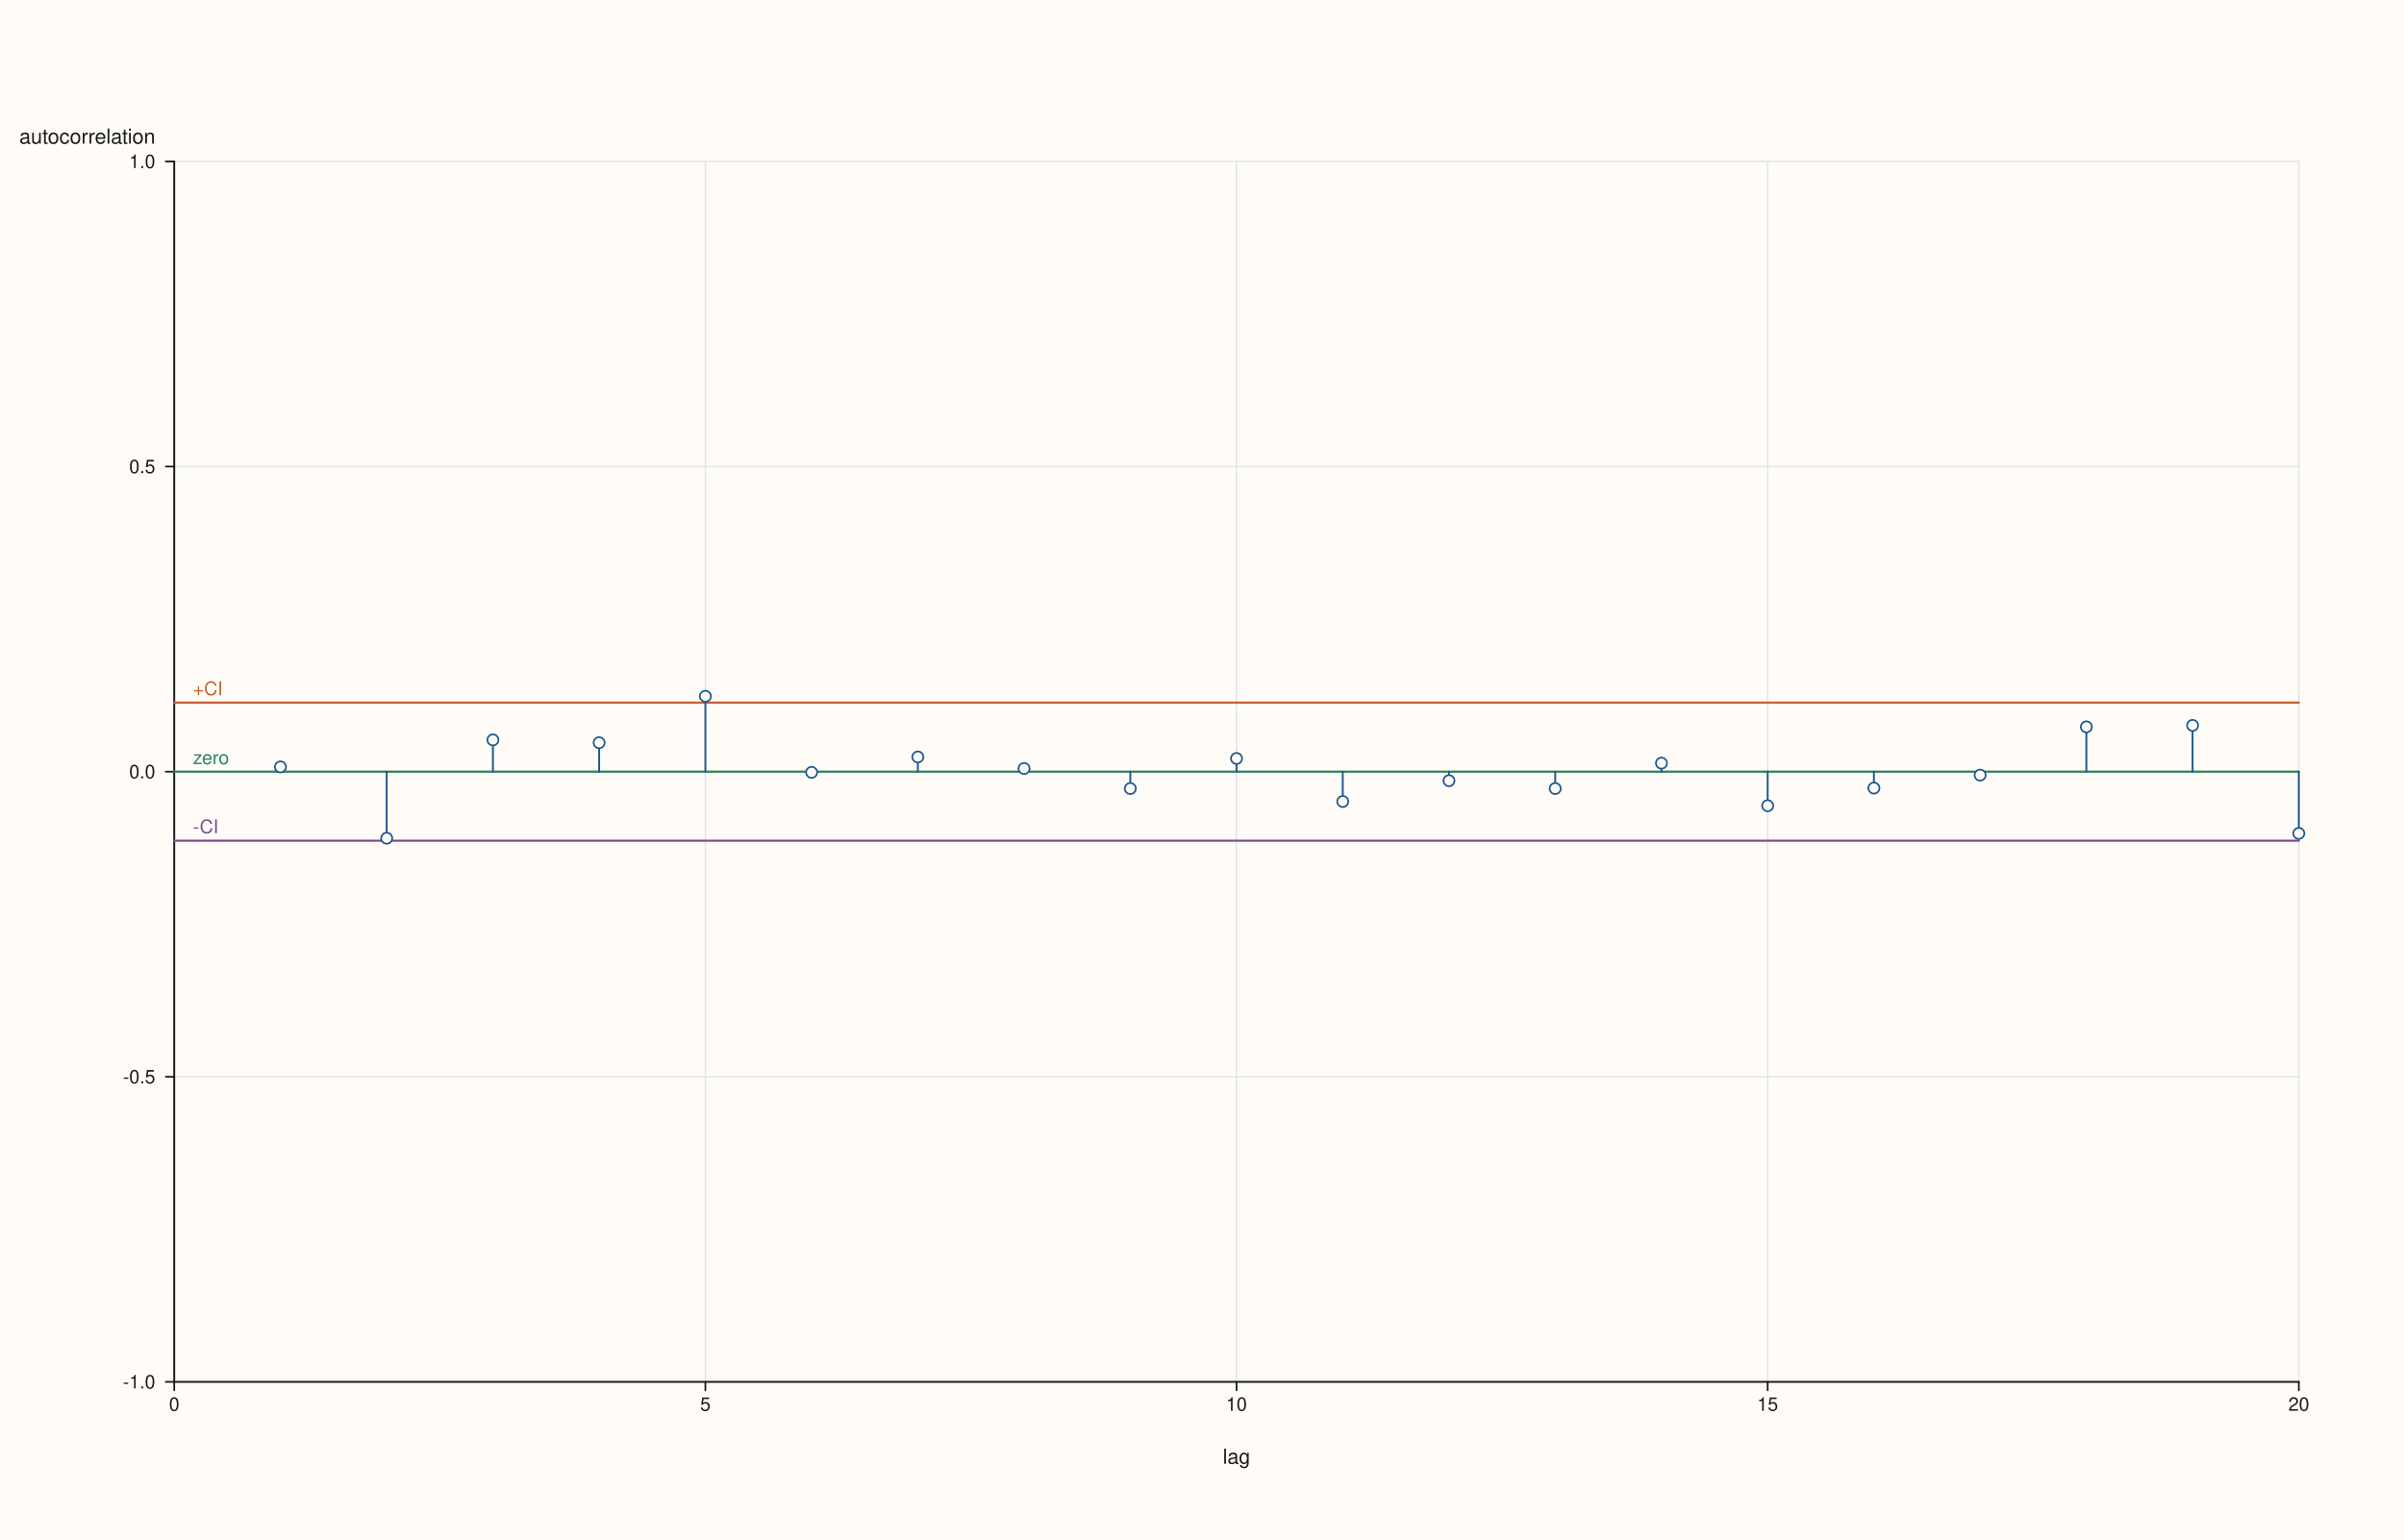
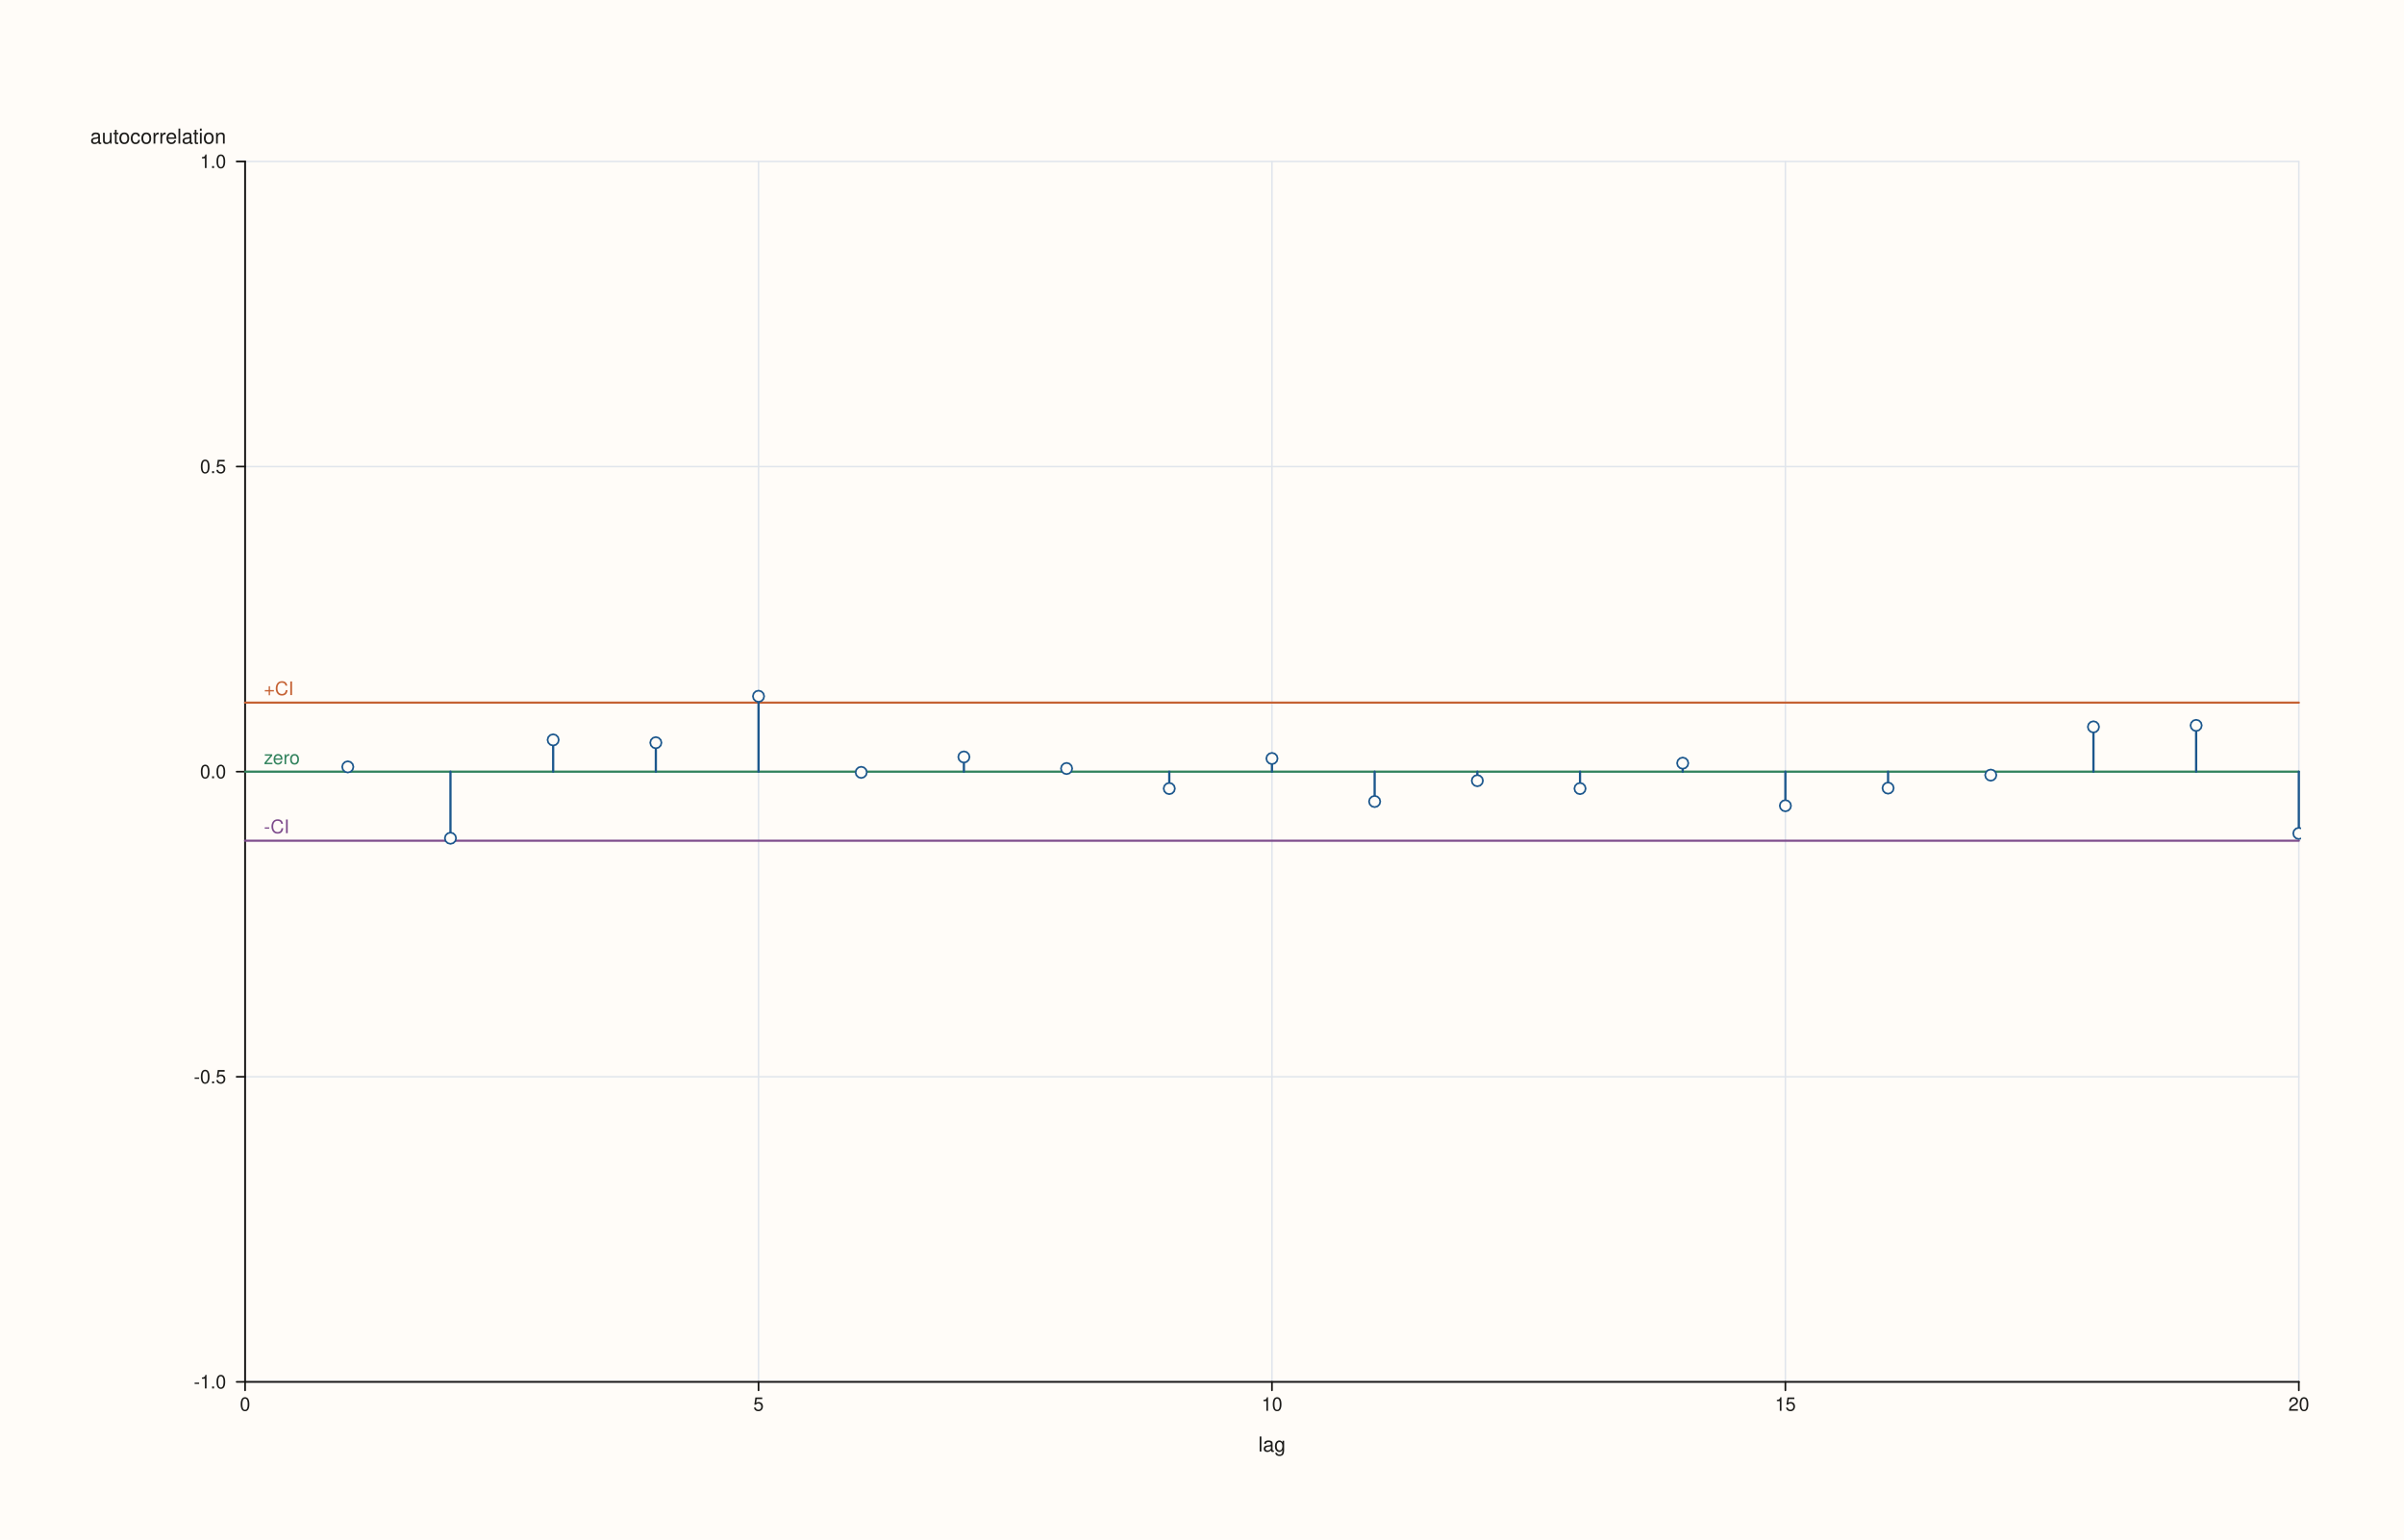
<svg xmlns="http://www.w3.org/2000/svg" width="1280" height="820" viewBox="0 0 1280 820">
  <rect x="0" y="0" width="1280" height="820" fill="rgb(255,252,248)" fill-opacity="1" />
  <path d="M 0 0 L 1280 0 L 1280 820 L 0 820 Z" stroke="none" fill="rgb(255,252,248)" fill-opacity="1" stroke-linejoin="round" stroke-linecap="round" />
  <path d="M 28 28 L 1252 28 L 1252 792 L 28 792 Z" stroke="none" fill="rgb(255,252,248)" fill-opacity="1" stroke-linejoin="round" stroke-linecap="round" />
-   <path d="M 92.77 86 L 92.77 736 " stroke="rgb(224,229,236)" stroke-opacity="1" stroke-width="0.8" fill="none" stroke-linejoin="round" stroke-linecap="round" />
-   <path d="M 375.577 86 L 375.577 736 " stroke="rgb(224,229,236)" stroke-opacity="1" stroke-width="0.8" fill="none" stroke-linejoin="round" stroke-linecap="round" />
-   <path d="M 658.385 86 L 658.385 736 " stroke="rgb(224,229,236)" stroke-opacity="1" stroke-width="0.8" fill="none" stroke-linejoin="round" stroke-linecap="round" />
-   <path d="M 941.192 86 L 941.192 736 " stroke="rgb(224,229,236)" stroke-opacity="1" stroke-width="0.8" fill="none" stroke-linejoin="round" stroke-linecap="round" />
+   <path d="M 130.5 86 L 130.5 736 " stroke="rgb(224,229,236)" stroke-opacity="1" stroke-width="0.8" fill="none" stroke-linejoin="round" stroke-linecap="round" />
+   <path d="M 403.875 86 L 403.875 736 " stroke="rgb(224,229,236)" stroke-opacity="1" stroke-width="0.8" fill="none" stroke-linejoin="round" stroke-linecap="round" />
+   <path d="M 677.25 86 L 677.25 736 " stroke="rgb(224,229,236)" stroke-opacity="1" stroke-width="0.8" fill="none" stroke-linejoin="round" stroke-linecap="round" />
+   <path d="M 950.625 86 L 950.625 736 " stroke="rgb(224,229,236)" stroke-opacity="1" stroke-width="0.8" fill="none" stroke-linejoin="round" stroke-linecap="round" />
  <path d="M 1224 86 L 1224 736 " stroke="rgb(224,229,236)" stroke-opacity="1" stroke-width="0.8" fill="none" stroke-linejoin="round" stroke-linecap="round" />
-   <path d="M 92.77 736 L 1224 736 " stroke="rgb(224,229,236)" stroke-opacity="1" stroke-width="0.8" fill="none" stroke-linejoin="round" stroke-linecap="round" />
-   <path d="M 92.77 573.5 L 1224 573.5 " stroke="rgb(224,229,236)" stroke-opacity="1" stroke-width="0.8" fill="none" stroke-linejoin="round" stroke-linecap="round" />
-   <path d="M 92.77 411 L 1224 411 " stroke="rgb(224,229,236)" stroke-opacity="1" stroke-width="0.8" fill="none" stroke-linejoin="round" stroke-linecap="round" />
-   <path d="M 92.77 248.5 L 1224 248.5 " stroke="rgb(224,229,236)" stroke-opacity="1" stroke-width="0.8" fill="none" stroke-linejoin="round" stroke-linecap="round" />
-   <path d="M 92.77 86 L 1224 86 " stroke="rgb(224,229,236)" stroke-opacity="1" stroke-width="0.8" fill="none" stroke-linejoin="round" stroke-linecap="round" />
-   <path d="M 92.77 736 L 1224 736 " stroke="rgb(25,24,23)" stroke-opacity="1" stroke-width="1" fill="none" stroke-linejoin="round" stroke-linecap="round" />
-   <path d="M 92.77 86 L 92.77 736 " stroke="rgb(25,24,23)" stroke-opacity="1" stroke-width="1" fill="none" stroke-linejoin="round" stroke-linecap="round" />
-   <path d="M 92.77 736 L 92.77 740.5 " stroke="rgb(20,19,17)" stroke-opacity="1" stroke-width="0.9" fill="none" stroke-linejoin="round" stroke-linecap="round" />
-   <text x="92.77" y="751.4" font-family="Helvetica, Arial, sans-serif" font-size="10" fill="rgb(28,27,25)" fill-opacity="1" text-anchor="middle">0</text>
-   <path d="M 375.577 736 L 375.577 740.5 " stroke="rgb(20,19,17)" stroke-opacity="1" stroke-width="0.9" fill="none" stroke-linejoin="round" stroke-linecap="round" />
-   <text x="375.577" y="751.4" font-family="Helvetica, Arial, sans-serif" font-size="10" fill="rgb(28,27,25)" fill-opacity="1" text-anchor="middle">5</text>
-   <path d="M 658.385 736 L 658.385 740.5 " stroke="rgb(20,19,17)" stroke-opacity="1" stroke-width="0.9" fill="none" stroke-linejoin="round" stroke-linecap="round" />
-   <text x="658.385" y="751.4" font-family="Helvetica, Arial, sans-serif" font-size="10" fill="rgb(28,27,25)" fill-opacity="1" text-anchor="middle">10</text>
-   <path d="M 941.192 736 L 941.192 740.5 " stroke="rgb(20,19,17)" stroke-opacity="1" stroke-width="0.9" fill="none" stroke-linejoin="round" stroke-linecap="round" />
-   <text x="941.192" y="751.4" font-family="Helvetica, Arial, sans-serif" font-size="10" fill="rgb(28,27,25)" fill-opacity="1" text-anchor="middle">15</text>
+   <path d="M 130.5 736 L 1224 736 " stroke="rgb(224,229,236)" stroke-opacity="1" stroke-width="0.8" fill="none" stroke-linejoin="round" stroke-linecap="round" />
+   <path d="M 130.5 573.5 L 1224 573.5 " stroke="rgb(224,229,236)" stroke-opacity="1" stroke-width="0.8" fill="none" stroke-linejoin="round" stroke-linecap="round" />
+   <path d="M 130.5 411 L 1224 411 " stroke="rgb(224,229,236)" stroke-opacity="1" stroke-width="0.8" fill="none" stroke-linejoin="round" stroke-linecap="round" />
+   <path d="M 130.5 248.5 L 1224 248.5 " stroke="rgb(224,229,236)" stroke-opacity="1" stroke-width="0.8" fill="none" stroke-linejoin="round" stroke-linecap="round" />
+   <path d="M 130.5 86 L 1224 86 " stroke="rgb(224,229,236)" stroke-opacity="1" stroke-width="0.8" fill="none" stroke-linejoin="round" stroke-linecap="round" />
+   <path d="M 130.5 736 L 1224 736 " stroke="rgb(25,24,23)" stroke-opacity="1" stroke-width="1" fill="none" stroke-linejoin="round" stroke-linecap="round" />
+   <path d="M 130.5 86 L 130.5 736 " stroke="rgb(25,24,23)" stroke-opacity="1" stroke-width="1" fill="none" stroke-linejoin="round" stroke-linecap="round" />
+   <path d="M 130.5 736 L 130.5 740.5 " stroke="rgb(20,19,17)" stroke-opacity="1" stroke-width="0.9" fill="none" stroke-linejoin="round" stroke-linecap="round" />
+   <text x="130.5" y="751.4" font-family="Helvetica, Arial, sans-serif" font-size="10" fill="rgb(28,27,25)" fill-opacity="1" text-anchor="middle">0</text>
+   <path d="M 403.875 736 L 403.875 740.5 " stroke="rgb(20,19,17)" stroke-opacity="1" stroke-width="0.9" fill="none" stroke-linejoin="round" stroke-linecap="round" />
+   <text x="403.875" y="751.4" font-family="Helvetica, Arial, sans-serif" font-size="10" fill="rgb(28,27,25)" fill-opacity="1" text-anchor="middle">5</text>
+   <path d="M 677.25 736 L 677.25 740.5 " stroke="rgb(20,19,17)" stroke-opacity="1" stroke-width="0.9" fill="none" stroke-linejoin="round" stroke-linecap="round" />
+   <text x="677.25" y="751.4" font-family="Helvetica, Arial, sans-serif" font-size="10" fill="rgb(28,27,25)" fill-opacity="1" text-anchor="middle">10</text>
+   <path d="M 950.625 736 L 950.625 740.5 " stroke="rgb(20,19,17)" stroke-opacity="1" stroke-width="0.9" fill="none" stroke-linejoin="round" stroke-linecap="round" />
+   <text x="950.625" y="751.4" font-family="Helvetica, Arial, sans-serif" font-size="10" fill="rgb(28,27,25)" fill-opacity="1" text-anchor="middle">15</text>
  <path d="M 1224 736 L 1224 740.5 " stroke="rgb(20,19,17)" stroke-opacity="1" stroke-width="0.9" fill="none" stroke-linejoin="round" stroke-linecap="round" />
  <text x="1224" y="751.4" font-family="Helvetica, Arial, sans-serif" font-size="10" fill="rgb(28,27,25)" fill-opacity="1" text-anchor="middle">20</text>
-   <path d="M 88.27 736 L 92.77 736 " stroke="rgb(20,19,17)" stroke-opacity="1" stroke-width="0.9" fill="none" stroke-linejoin="round" stroke-linecap="round" />
-   <text x="82.67" y="739.5" font-family="Helvetica, Arial, sans-serif" font-size="10" fill="rgb(28,27,25)" fill-opacity="1" text-anchor="end">-1.0</text>
-   <path d="M 88.27 573.5 L 92.77 573.5 " stroke="rgb(20,19,17)" stroke-opacity="1" stroke-width="0.9" fill="none" stroke-linejoin="round" stroke-linecap="round" />
-   <text x="82.67" y="577" font-family="Helvetica, Arial, sans-serif" font-size="10" fill="rgb(28,27,25)" fill-opacity="1" text-anchor="end">-0.5</text>
-   <path d="M 88.27 411 L 92.77 411 " stroke="rgb(20,19,17)" stroke-opacity="1" stroke-width="0.9" fill="none" stroke-linejoin="round" stroke-linecap="round" />
-   <text x="82.67" y="414.5" font-family="Helvetica, Arial, sans-serif" font-size="10" fill="rgb(28,27,25)" fill-opacity="1" text-anchor="end">0.0</text>
-   <path d="M 88.27 248.5 L 92.77 248.5 " stroke="rgb(20,19,17)" stroke-opacity="1" stroke-width="0.9" fill="none" stroke-linejoin="round" stroke-linecap="round" />
-   <text x="82.67" y="252" font-family="Helvetica, Arial, sans-serif" font-size="10" fill="rgb(28,27,25)" fill-opacity="1" text-anchor="end">0.5</text>
-   <path d="M 88.27 86 L 92.77 86 " stroke="rgb(20,19,17)" stroke-opacity="1" stroke-width="0.9" fill="none" stroke-linejoin="round" stroke-linecap="round" />
-   <text x="82.67" y="89.5" font-family="Helvetica, Arial, sans-serif" font-size="10" fill="rgb(28,27,25)" fill-opacity="1" text-anchor="end">1.0</text>
-   <text x="658.385" y="779.6" font-family="Helvetica, Arial, sans-serif" font-size="11" fill="rgb(28,27,25)" fill-opacity="1" text-anchor="middle">lag</text>
-   <text x="82.67" y="76.5" font-family="Helvetica, Arial, sans-serif" font-size="11" fill="rgb(28,27,25)" fill-opacity="1" text-anchor="end">autocorrelation</text>
-   <path d="M 92.77 411 L 1224 411 " stroke="rgb(49,130,92)" stroke-opacity="1" stroke-width="1.15" fill="none" stroke-linejoin="round" stroke-linecap="round" />
-   <text x="102.77" y="407" font-family="Helvetica, Arial, sans-serif" font-size="10" fill="rgb(49,130,92)" fill-opacity="1" text-anchor="start">zero</text>
-   <path d="M 92.77 374.224 L 1224 374.224 " stroke="rgb(197,97,51)" stroke-opacity="1" stroke-width="1.15" fill="none" stroke-linejoin="round" stroke-linecap="round" />
-   <text x="102.77" y="370.224" font-family="Helvetica, Arial, sans-serif" font-size="10" fill="rgb(197,97,51)" fill-opacity="1" text-anchor="start">+CI</text>
-   <path d="M 92.77 447.776 L 1224 447.776 " stroke="rgb(125,75,140)" stroke-opacity="1" stroke-width="1.15" fill="none" stroke-linejoin="round" stroke-linecap="round" />
-   <text x="102.77" y="443.776" font-family="Helvetica, Arial, sans-serif" font-size="10" fill="rgb(125,75,140)" fill-opacity="1" text-anchor="start">-CI</text>
-   <path d="M 149.332 411 L 149.332 408.448 " stroke="rgb(28,87,141)" stroke-opacity="1" stroke-width="1" fill="none" stroke-linejoin="round" stroke-linecap="round" />
-   <path d="M 152.332 408.448 L 151.93 409.948 L 150.832 411.046 L 149.332 411.448 L 147.832 411.046 L 146.733 409.948 L 146.332 408.448 L 146.733 406.948 L 147.832 405.85 L 149.332 405.448 L 150.832 405.85 L 151.93 406.948 Z" stroke="rgb(28,87,141)" stroke-opacity="1" stroke-width="0.9" fill="rgb(255,252,248)" fill-opacity="1" stroke-linejoin="round" stroke-linecap="round" />
-   <path d="M 205.893 411 L 205.893 446.446 " stroke="rgb(28,87,141)" stroke-opacity="1" stroke-width="1" fill="none" stroke-linejoin="round" stroke-linecap="round" />
-   <path d="M 208.893 446.446 L 208.491 447.946 L 207.393 449.045 L 205.893 449.446 L 204.393 449.045 L 203.295 447.946 L 202.893 446.446 L 203.295 444.946 L 204.393 443.848 L 205.893 443.446 L 207.393 443.848 L 208.491 444.946 Z" stroke="rgb(28,87,141)" stroke-opacity="1" stroke-width="0.9" fill="rgb(255,252,248)" fill-opacity="1" stroke-linejoin="round" stroke-linecap="round" />
-   <path d="M 262.454 411 L 262.454 394.073 " stroke="rgb(28,87,141)" stroke-opacity="1" stroke-width="1" fill="none" stroke-linejoin="round" stroke-linecap="round" />
-   <path d="M 265.454 394.073 L 265.053 395.573 L 263.954 396.671 L 262.454 397.073 L 260.954 396.671 L 259.856 395.573 L 259.454 394.073 L 259.856 392.573 L 260.954 391.475 L 262.454 391.073 L 263.954 391.475 L 265.053 392.573 Z" stroke="rgb(28,87,141)" stroke-opacity="1" stroke-width="0.9" fill="rgb(255,252,248)" fill-opacity="1" stroke-linejoin="round" stroke-linecap="round" />
-   <path d="M 319.016 411 L 319.016 395.569 " stroke="rgb(28,87,141)" stroke-opacity="1" stroke-width="1" fill="none" stroke-linejoin="round" stroke-linecap="round" />
-   <path d="M 322.016 395.569 L 321.614 397.069 L 320.516 398.167 L 319.016 398.569 L 317.516 398.167 L 316.418 397.069 L 316.016 395.569 L 316.418 394.069 L 317.516 392.971 L 319.016 392.569 L 320.516 392.971 L 321.614 394.069 Z" stroke="rgb(28,87,141)" stroke-opacity="1" stroke-width="0.9" fill="rgb(255,252,248)" fill-opacity="1" stroke-linejoin="round" stroke-linecap="round" />
-   <path d="M 375.577 411 L 375.577 370.833 " stroke="rgb(28,87,141)" stroke-opacity="1" stroke-width="1" fill="none" stroke-linejoin="round" stroke-linecap="round" />
-   <path d="M 378.577 370.833 L 378.176 372.333 L 377.077 373.431 L 375.577 373.833 L 374.077 373.431 L 372.979 372.333 L 372.577 370.833 L 372.979 369.333 L 374.077 368.235 L 375.577 367.833 L 377.077 368.235 L 378.176 369.333 Z" stroke="rgb(28,87,141)" stroke-opacity="1" stroke-width="0.9" fill="rgb(255,252,248)" fill-opacity="1" stroke-linejoin="round" stroke-linecap="round" />
-   <path d="M 432.139 411 L 432.139 411.372 " stroke="rgb(28,87,141)" stroke-opacity="1" stroke-width="1" fill="none" stroke-linejoin="round" stroke-linecap="round" />
-   <path d="M 435.139 411.372 L 434.737 412.872 L 433.639 413.97 L 432.139 414.372 L 430.639 413.97 L 429.541 412.872 L 429.139 411.372 L 429.541 409.872 L 430.639 408.774 L 432.139 408.372 L 433.639 408.774 L 434.737 409.872 Z" stroke="rgb(28,87,141)" stroke-opacity="1" stroke-width="0.9" fill="rgb(255,252,248)" fill-opacity="1" stroke-linejoin="round" stroke-linecap="round" />
-   <path d="M 488.7 411 L 488.7 403.172 " stroke="rgb(28,87,141)" stroke-opacity="1" stroke-width="1" fill="none" stroke-linejoin="round" stroke-linecap="round" />
-   <path d="M 491.7 403.172 L 491.299 404.672 L 490.2 405.77 L 488.7 406.172 L 487.2 405.77 L 486.102 404.672 L 485.7 403.172 L 486.102 401.672 L 487.2 400.574 L 488.7 400.172 L 490.2 400.574 L 491.299 401.672 Z" stroke="rgb(28,87,141)" stroke-opacity="1" stroke-width="0.9" fill="rgb(255,252,248)" fill-opacity="1" stroke-linejoin="round" stroke-linecap="round" />
-   <path d="M 545.262 411 L 545.262 409.32 " stroke="rgb(28,87,141)" stroke-opacity="1" stroke-width="1" fill="none" stroke-linejoin="round" stroke-linecap="round" />
-   <path d="M 548.262 409.32 L 547.86 410.82 L 546.762 411.918 L 545.262 412.32 L 543.762 411.918 L 542.664 410.82 L 542.262 409.32 L 542.664 407.82 L 543.762 406.722 L 545.262 406.32 L 546.762 406.722 L 547.86 407.82 Z" stroke="rgb(28,87,141)" stroke-opacity="1" stroke-width="0.9" fill="rgb(255,252,248)" fill-opacity="1" stroke-linejoin="round" stroke-linecap="round" />
-   <path d="M 601.823 411 L 601.823 419.982 " stroke="rgb(28,87,141)" stroke-opacity="1" stroke-width="1" fill="none" stroke-linejoin="round" stroke-linecap="round" />
-   <path d="M 604.823 419.982 L 604.422 421.482 L 603.323 422.58 L 601.823 422.982 L 600.323 422.58 L 599.225 421.482 L 598.823 419.982 L 599.225 418.482 L 600.323 417.384 L 601.823 416.982 L 603.323 417.384 L 604.422 418.482 Z" stroke="rgb(28,87,141)" stroke-opacity="1" stroke-width="0.9" fill="rgb(255,252,248)" fill-opacity="1" stroke-linejoin="round" stroke-linecap="round" />
-   <path d="M 658.385 411 L 658.385 403.982 " stroke="rgb(28,87,141)" stroke-opacity="1" stroke-width="1" fill="none" stroke-linejoin="round" stroke-linecap="round" />
-   <path d="M 661.385 403.982 L 660.983 405.482 L 659.885 406.58 L 658.385 406.982 L 656.885 406.58 L 655.787 405.482 L 655.385 403.982 L 655.787 402.482 L 656.885 401.384 L 658.385 400.982 L 659.885 401.384 L 660.983 402.482 Z" stroke="rgb(28,87,141)" stroke-opacity="1" stroke-width="0.9" fill="rgb(255,252,248)" fill-opacity="1" stroke-linejoin="round" stroke-linecap="round" />
-   <path d="M 714.947 411 L 714.947 426.894 " stroke="rgb(28,87,141)" stroke-opacity="1" stroke-width="1" fill="none" stroke-linejoin="round" stroke-linecap="round" />
-   <path d="M 717.947 426.894 L 717.545 428.394 L 716.447 429.492 L 714.947 429.894 L 713.447 429.492 L 712.348 428.394 L 711.947 426.894 L 712.348 425.394 L 713.447 424.295 L 714.947 423.894 L 716.447 424.295 L 717.545 425.394 Z" stroke="rgb(28,87,141)" stroke-opacity="1" stroke-width="0.9" fill="rgb(255,252,248)" fill-opacity="1" stroke-linejoin="round" stroke-linecap="round" />
-   <path d="M 771.508 411 L 771.508 415.805 " stroke="rgb(28,87,141)" stroke-opacity="1" stroke-width="1" fill="none" stroke-linejoin="round" stroke-linecap="round" />
-   <path d="M 774.508 415.805 L 774.106 417.305 L 773.008 418.404 L 771.508 418.805 L 770.008 418.404 L 768.91 417.305 L 768.508 415.805 L 768.91 414.305 L 770.008 413.207 L 771.508 412.805 L 773.008 413.207 L 774.106 414.305 Z" stroke="rgb(28,87,141)" stroke-opacity="1" stroke-width="0.9" fill="rgb(255,252,248)" fill-opacity="1" stroke-linejoin="round" stroke-linecap="round" />
-   <path d="M 828.069 411 L 828.069 419.995 " stroke="rgb(28,87,141)" stroke-opacity="1" stroke-width="1" fill="none" stroke-linejoin="round" stroke-linecap="round" />
-   <path d="M 831.069 419.995 L 830.668 421.495 L 829.569 422.594 L 828.069 422.995 L 826.569 422.594 L 825.471 421.495 L 825.069 419.995 L 825.471 418.495 L 826.569 417.397 L 828.069 416.995 L 829.569 417.397 L 830.668 418.495 Z" stroke="rgb(28,87,141)" stroke-opacity="1" stroke-width="0.9" fill="rgb(255,252,248)" fill-opacity="1" stroke-linejoin="round" stroke-linecap="round" />
-   <path d="M 884.631 411 L 884.631 406.461 " stroke="rgb(28,87,141)" stroke-opacity="1" stroke-width="1" fill="none" stroke-linejoin="round" stroke-linecap="round" />
-   <path d="M 887.631 406.461 L 887.229 407.961 L 886.131 409.059 L 884.631 409.461 L 883.131 409.059 L 882.033 407.961 L 881.631 406.461 L 882.033 404.961 L 883.131 403.863 L 884.631 403.461 L 886.131 403.863 L 887.229 404.961 Z" stroke="rgb(28,87,141)" stroke-opacity="1" stroke-width="0.9" fill="rgb(255,252,248)" fill-opacity="1" stroke-linejoin="round" stroke-linecap="round" />
-   <path d="M 941.192 411 L 941.192 429.143 " stroke="rgb(28,87,141)" stroke-opacity="1" stroke-width="1" fill="none" stroke-linejoin="round" stroke-linecap="round" />
-   <path d="M 944.192 429.143 L 943.791 430.643 L 942.692 431.741 L 941.192 432.143 L 939.692 431.741 L 938.594 430.643 L 938.192 429.143 L 938.594 427.643 L 939.692 426.545 L 941.192 426.143 L 942.692 426.545 L 943.791 427.643 Z" stroke="rgb(28,87,141)" stroke-opacity="1" stroke-width="0.9" fill="rgb(255,252,248)" fill-opacity="1" stroke-linejoin="round" stroke-linecap="round" />
-   <path d="M 997.754 411 L 997.754 419.744 " stroke="rgb(28,87,141)" stroke-opacity="1" stroke-width="1" fill="none" stroke-linejoin="round" stroke-linecap="round" />
-   <path d="M 1000.754 419.744 L 1000.352 421.244 L 999.254 422.342 L 997.754 422.744 L 996.254 422.342 L 995.156 421.244 L 994.754 419.744 L 995.156 418.244 L 996.254 417.146 L 997.754 416.744 L 999.254 417.146 L 1000.352 418.244 Z" stroke="rgb(28,87,141)" stroke-opacity="1" stroke-width="0.9" fill="rgb(255,252,248)" fill-opacity="1" stroke-linejoin="round" stroke-linecap="round" />
-   <path d="M 1054.315 411 L 1054.315 412.844 " stroke="rgb(28,87,141)" stroke-opacity="1" stroke-width="1" fill="none" stroke-linejoin="round" stroke-linecap="round" />
-   <path d="M 1057.315 412.844 L 1056.914 414.344 L 1055.815 415.442 L 1054.315 415.844 L 1052.815 415.442 L 1051.717 414.344 L 1051.315 412.844 L 1051.717 411.344 L 1052.815 410.245 L 1054.315 409.844 L 1055.815 410.245 L 1056.914 411.344 Z" stroke="rgb(28,87,141)" stroke-opacity="1" stroke-width="0.9" fill="rgb(255,252,248)" fill-opacity="1" stroke-linejoin="round" stroke-linecap="round" />
-   <path d="M 1110.877 411 L 1110.877 387.141 " stroke="rgb(28,87,141)" stroke-opacity="1" stroke-width="1" fill="none" stroke-linejoin="round" stroke-linecap="round" />
-   <path d="M 1113.877 387.141 L 1113.475 388.641 L 1112.377 389.739 L 1110.877 390.141 L 1109.377 389.739 L 1108.279 388.641 L 1107.877 387.141 L 1108.279 385.641 L 1109.377 384.543 L 1110.877 384.141 L 1112.377 384.543 L 1113.475 385.641 Z" stroke="rgb(28,87,141)" stroke-opacity="1" stroke-width="0.9" fill="rgb(255,252,248)" fill-opacity="1" stroke-linejoin="round" stroke-linecap="round" />
-   <path d="M 1167.438 411 L 1167.438 386.361 " stroke="rgb(28,87,141)" stroke-opacity="1" stroke-width="1" fill="none" stroke-linejoin="round" stroke-linecap="round" />
-   <path d="M 1170.438 386.361 L 1170.037 387.861 L 1168.938 388.959 L 1167.438 389.361 L 1165.938 388.959 L 1164.84 387.861 L 1164.438 386.361 L 1164.84 384.861 L 1165.938 383.763 L 1167.438 383.361 L 1168.938 383.763 L 1170.037 384.861 Z" stroke="rgb(28,87,141)" stroke-opacity="1" stroke-width="0.9" fill="rgb(255,252,248)" fill-opacity="1" stroke-linejoin="round" stroke-linecap="round" />
-   <path d="M 1224 411 L 1224 443.885 " stroke="rgb(28,87,141)" stroke-opacity="1" stroke-width="1" fill="none" stroke-linejoin="round" stroke-linecap="round" />
-   <path d="M 1227 443.885 L 1226.598 445.385 L 1225.5 446.483 L 1224 446.885 L 1222.5 446.483 L 1221.402 445.385 L 1221 443.885 L 1221.402 442.385 L 1222.5 441.287 L 1224 440.885 L 1225.5 441.287 L 1226.598 442.385 Z" stroke="rgb(28,87,141)" stroke-opacity="1" stroke-width="0.9" fill="rgb(255,252,248)" fill-opacity="1" stroke-linejoin="round" stroke-linecap="round" />
+   <path d="M 126 736 L 130.5 736 " stroke="rgb(20,19,17)" stroke-opacity="1" stroke-width="0.9" fill="none" stroke-linejoin="round" stroke-linecap="round" />
+   <text x="120.4" y="739.5" font-family="Helvetica, Arial, sans-serif" font-size="10" fill="rgb(28,27,25)" fill-opacity="1" text-anchor="end">-1.0</text>
+   <path d="M 126 573.5 L 130.5 573.5 " stroke="rgb(20,19,17)" stroke-opacity="1" stroke-width="0.9" fill="none" stroke-linejoin="round" stroke-linecap="round" />
+   <text x="120.4" y="577" font-family="Helvetica, Arial, sans-serif" font-size="10" fill="rgb(28,27,25)" fill-opacity="1" text-anchor="end">-0.5</text>
+   <path d="M 126 411 L 130.5 411 " stroke="rgb(20,19,17)" stroke-opacity="1" stroke-width="0.9" fill="none" stroke-linejoin="round" stroke-linecap="round" />
+   <text x="120.4" y="414.5" font-family="Helvetica, Arial, sans-serif" font-size="10" fill="rgb(28,27,25)" fill-opacity="1" text-anchor="end">0.0</text>
+   <path d="M 126 248.5 L 130.5 248.5 " stroke="rgb(20,19,17)" stroke-opacity="1" stroke-width="0.9" fill="none" stroke-linejoin="round" stroke-linecap="round" />
+   <text x="120.4" y="252" font-family="Helvetica, Arial, sans-serif" font-size="10" fill="rgb(28,27,25)" fill-opacity="1" text-anchor="end">0.5</text>
+   <path d="M 126 86 L 130.5 86 " stroke="rgb(20,19,17)" stroke-opacity="1" stroke-width="0.9" fill="none" stroke-linejoin="round" stroke-linecap="round" />
+   <text x="120.4" y="89.5" font-family="Helvetica, Arial, sans-serif" font-size="10" fill="rgb(28,27,25)" fill-opacity="1" text-anchor="end">1.0</text>
+   <text x="677.25" y="773.1" font-family="Helvetica, Arial, sans-serif" font-size="11" fill="rgb(28,27,25)" fill-opacity="1" text-anchor="middle">lag</text>
+   <text x="120.4" y="76.5" font-family="Helvetica, Arial, sans-serif" font-size="11" fill="rgb(28,27,25)" fill-opacity="1" text-anchor="end">autocorrelation</text>
+   <path d="M 130.5 411 L 1224 411 " stroke="rgb(49,130,92)" stroke-opacity="1" stroke-width="1.15" fill="none" stroke-linejoin="round" stroke-linecap="round" />
+   <text x="140.5" y="407" font-family="Helvetica, Arial, sans-serif" font-size="10" fill="rgb(49,130,92)" fill-opacity="1" text-anchor="start">zero</text>
+   <path d="M 130.5 374.224 L 1224 374.224 " stroke="rgb(197,97,51)" stroke-opacity="1" stroke-width="1.15" fill="none" stroke-linejoin="round" stroke-linecap="round" />
+   <text x="140.5" y="370.224" font-family="Helvetica, Arial, sans-serif" font-size="10" fill="rgb(197,97,51)" fill-opacity="1" text-anchor="start">+CI</text>
+   <path d="M 130.5 447.776 L 1224 447.776 " stroke="rgb(125,75,140)" stroke-opacity="1" stroke-width="1.15" fill="none" stroke-linejoin="round" stroke-linecap="round" />
+   <text x="140.5" y="443.776" font-family="Helvetica, Arial, sans-serif" font-size="10" fill="rgb(125,75,140)" fill-opacity="1" text-anchor="start">-CI</text>
+   <clipPath id="clip1">
+     <rect x="129.3" y="84.8" width="1095.9" height="652.4" />
+   </clipPath>
+   <g clip-path="url(#clip1)">
+     <path d="M 185.175 411 L 185.175 408.448 " stroke="rgb(28,87,141)" stroke-opacity="1" stroke-width="1.2" fill="none" stroke-linejoin="round" stroke-linecap="round" />
+     <path d="M 188.175 408.448 L 187.773 409.948 L 186.675 411.046 L 185.175 411.448 L 183.675 411.046 L 182.577 409.948 L 182.175 408.448 L 182.577 406.948 L 183.675 405.85 L 185.175 405.448 L 186.675 405.85 L 187.773 406.948 Z" stroke="rgb(28,87,141)" stroke-opacity="1" stroke-width="0.9" fill="rgb(255,252,248)" fill-opacity="1" stroke-linejoin="round" stroke-linecap="round" />
+     <path d="M 239.85 411 L 239.85 446.446 " stroke="rgb(28,87,141)" stroke-opacity="1" stroke-width="1.2" fill="none" stroke-linejoin="round" stroke-linecap="round" />
+     <path d="M 242.85 446.446 L 242.448 447.946 L 241.35 449.045 L 239.85 449.446 L 238.35 449.045 L 237.252 447.946 L 236.85 446.446 L 237.252 444.946 L 238.35 443.848 L 239.85 443.446 L 241.35 443.848 L 242.448 444.946 Z" stroke="rgb(28,87,141)" stroke-opacity="1" stroke-width="0.9" fill="rgb(255,252,248)" fill-opacity="1" stroke-linejoin="round" stroke-linecap="round" />
+     <path d="M 294.525 411 L 294.525 394.073 " stroke="rgb(28,87,141)" stroke-opacity="1" stroke-width="1.2" fill="none" stroke-linejoin="round" stroke-linecap="round" />
+     <path d="M 297.525 394.073 L 297.123 395.573 L 296.025 396.671 L 294.525 397.073 L 293.025 396.671 L 291.927 395.573 L 291.525 394.073 L 291.927 392.573 L 293.025 391.475 L 294.525 391.073 L 296.025 391.475 L 297.123 392.573 Z" stroke="rgb(28,87,141)" stroke-opacity="1" stroke-width="0.9" fill="rgb(255,252,248)" fill-opacity="1" stroke-linejoin="round" stroke-linecap="round" />
+     <path d="M 349.2 411 L 349.2 395.569 " stroke="rgb(28,87,141)" stroke-opacity="1" stroke-width="1.2" fill="none" stroke-linejoin="round" stroke-linecap="round" />
+     <path d="M 352.2 395.569 L 351.798 397.069 L 350.7 398.167 L 349.2 398.569 L 347.7 398.167 L 346.602 397.069 L 346.2 395.569 L 346.602 394.069 L 347.7 392.971 L 349.2 392.569 L 350.7 392.971 L 351.798 394.069 Z" stroke="rgb(28,87,141)" stroke-opacity="1" stroke-width="0.9" fill="rgb(255,252,248)" fill-opacity="1" stroke-linejoin="round" stroke-linecap="round" />
+     <path d="M 403.875 411 L 403.875 370.833 " stroke="rgb(28,87,141)" stroke-opacity="1" stroke-width="1.2" fill="none" stroke-linejoin="round" stroke-linecap="round" />
+     <path d="M 406.875 370.833 L 406.473 372.333 L 405.375 373.431 L 403.875 373.833 L 402.375 373.431 L 401.277 372.333 L 400.875 370.833 L 401.277 369.333 L 402.375 368.235 L 403.875 367.833 L 405.375 368.235 L 406.473 369.333 Z" stroke="rgb(28,87,141)" stroke-opacity="1" stroke-width="0.9" fill="rgb(255,252,248)" fill-opacity="1" stroke-linejoin="round" stroke-linecap="round" />
+     <path d="M 458.55 411 L 458.55 411.372 " stroke="rgb(28,87,141)" stroke-opacity="1" stroke-width="1.2" fill="none" stroke-linejoin="round" stroke-linecap="round" />
+     <path d="M 461.55 411.372 L 461.148 412.872 L 460.05 413.97 L 458.55 414.372 L 457.05 413.97 L 455.952 412.872 L 455.55 411.372 L 455.952 409.872 L 457.05 408.774 L 458.55 408.372 L 460.05 408.774 L 461.148 409.872 Z" stroke="rgb(28,87,141)" stroke-opacity="1" stroke-width="0.9" fill="rgb(255,252,248)" fill-opacity="1" stroke-linejoin="round" stroke-linecap="round" />
+     <path d="M 513.225 411 L 513.225 403.172 " stroke="rgb(28,87,141)" stroke-opacity="1" stroke-width="1.2" fill="none" stroke-linejoin="round" stroke-linecap="round" />
+     <path d="M 516.225 403.172 L 515.823 404.672 L 514.725 405.77 L 513.225 406.172 L 511.725 405.77 L 510.627 404.672 L 510.225 403.172 L 510.627 401.672 L 511.725 400.574 L 513.225 400.172 L 514.725 400.574 L 515.823 401.672 Z" stroke="rgb(28,87,141)" stroke-opacity="1" stroke-width="0.9" fill="rgb(255,252,248)" fill-opacity="1" stroke-linejoin="round" stroke-linecap="round" />
+     <path d="M 567.9 411 L 567.9 409.32 " stroke="rgb(28,87,141)" stroke-opacity="1" stroke-width="1.2" fill="none" stroke-linejoin="round" stroke-linecap="round" />
+     <path d="M 570.9 409.32 L 570.498 410.82 L 569.4 411.918 L 567.9 412.32 L 566.4 411.918 L 565.302 410.82 L 564.9 409.32 L 565.302 407.82 L 566.4 406.722 L 567.9 406.32 L 569.4 406.722 L 570.498 407.82 Z" stroke="rgb(28,87,141)" stroke-opacity="1" stroke-width="0.9" fill="rgb(255,252,248)" fill-opacity="1" stroke-linejoin="round" stroke-linecap="round" />
+     <path d="M 622.575 411 L 622.575 419.982 " stroke="rgb(28,87,141)" stroke-opacity="1" stroke-width="1.2" fill="none" stroke-linejoin="round" stroke-linecap="round" />
+     <path d="M 625.575 419.982 L 625.173 421.482 L 624.075 422.58 L 622.575 422.982 L 621.075 422.58 L 619.977 421.482 L 619.575 419.982 L 619.977 418.482 L 621.075 417.384 L 622.575 416.982 L 624.075 417.384 L 625.173 418.482 Z" stroke="rgb(28,87,141)" stroke-opacity="1" stroke-width="0.9" fill="rgb(255,252,248)" fill-opacity="1" stroke-linejoin="round" stroke-linecap="round" />
+     <path d="M 677.25 411 L 677.25 403.982 " stroke="rgb(28,87,141)" stroke-opacity="1" stroke-width="1.2" fill="none" stroke-linejoin="round" stroke-linecap="round" />
+     <path d="M 680.25 403.982 L 679.848 405.482 L 678.75 406.58 L 677.25 406.982 L 675.75 406.58 L 674.652 405.482 L 674.25 403.982 L 674.652 402.482 L 675.75 401.384 L 677.25 400.982 L 678.75 401.384 L 679.848 402.482 Z" stroke="rgb(28,87,141)" stroke-opacity="1" stroke-width="0.9" fill="rgb(255,252,248)" fill-opacity="1" stroke-linejoin="round" stroke-linecap="round" />
+     <path d="M 731.925 411 L 731.925 426.894 " stroke="rgb(28,87,141)" stroke-opacity="1" stroke-width="1.2" fill="none" stroke-linejoin="round" stroke-linecap="round" />
+     <path d="M 734.925 426.894 L 734.523 428.394 L 733.425 429.492 L 731.925 429.894 L 730.425 429.492 L 729.327 428.394 L 728.925 426.894 L 729.327 425.394 L 730.425 424.295 L 731.925 423.894 L 733.425 424.295 L 734.523 425.394 Z" stroke="rgb(28,87,141)" stroke-opacity="1" stroke-width="0.9" fill="rgb(255,252,248)" fill-opacity="1" stroke-linejoin="round" stroke-linecap="round" />
+     <path d="M 786.6 411 L 786.6 415.805 " stroke="rgb(28,87,141)" stroke-opacity="1" stroke-width="1.2" fill="none" stroke-linejoin="round" stroke-linecap="round" />
+     <path d="M 789.6 415.805 L 789.198 417.305 L 788.1 418.404 L 786.6 418.805 L 785.1 418.404 L 784.002 417.305 L 783.6 415.805 L 784.002 414.305 L 785.1 413.207 L 786.6 412.805 L 788.1 413.207 L 789.198 414.305 Z" stroke="rgb(28,87,141)" stroke-opacity="1" stroke-width="0.9" fill="rgb(255,252,248)" fill-opacity="1" stroke-linejoin="round" stroke-linecap="round" />
+     <path d="M 841.275 411 L 841.275 419.995 " stroke="rgb(28,87,141)" stroke-opacity="1" stroke-width="1.2" fill="none" stroke-linejoin="round" stroke-linecap="round" />
+     <path d="M 844.275 419.995 L 843.873 421.495 L 842.775 422.594 L 841.275 422.995 L 839.775 422.594 L 838.677 421.495 L 838.275 419.995 L 838.677 418.495 L 839.775 417.397 L 841.275 416.995 L 842.775 417.397 L 843.873 418.495 Z" stroke="rgb(28,87,141)" stroke-opacity="1" stroke-width="0.9" fill="rgb(255,252,248)" fill-opacity="1" stroke-linejoin="round" stroke-linecap="round" />
+     <path d="M 895.95 411 L 895.95 406.461 " stroke="rgb(28,87,141)" stroke-opacity="1" stroke-width="1.2" fill="none" stroke-linejoin="round" stroke-linecap="round" />
+     <path d="M 898.95 406.461 L 898.548 407.961 L 897.45 409.059 L 895.95 409.461 L 894.45 409.059 L 893.352 407.961 L 892.95 406.461 L 893.352 404.961 L 894.45 403.863 L 895.95 403.461 L 897.45 403.863 L 898.548 404.961 Z" stroke="rgb(28,87,141)" stroke-opacity="1" stroke-width="0.9" fill="rgb(255,252,248)" fill-opacity="1" stroke-linejoin="round" stroke-linecap="round" />
+     <path d="M 950.625 411 L 950.625 429.143 " stroke="rgb(28,87,141)" stroke-opacity="1" stroke-width="1.2" fill="none" stroke-linejoin="round" stroke-linecap="round" />
+     <path d="M 953.625 429.143 L 953.223 430.643 L 952.125 431.741 L 950.625 432.143 L 949.125 431.741 L 948.027 430.643 L 947.625 429.143 L 948.027 427.643 L 949.125 426.545 L 950.625 426.143 L 952.125 426.545 L 953.223 427.643 Z" stroke="rgb(28,87,141)" stroke-opacity="1" stroke-width="0.9" fill="rgb(255,252,248)" fill-opacity="1" stroke-linejoin="round" stroke-linecap="round" />
+     <path d="M 1005.3 411 L 1005.3 419.744 " stroke="rgb(28,87,141)" stroke-opacity="1" stroke-width="1.2" fill="none" stroke-linejoin="round" stroke-linecap="round" />
+     <path d="M 1008.3 419.744 L 1007.898 421.244 L 1006.8 422.342 L 1005.3 422.744 L 1003.8 422.342 L 1002.702 421.244 L 1002.3 419.744 L 1002.702 418.244 L 1003.8 417.146 L 1005.3 416.744 L 1006.8 417.146 L 1007.898 418.244 Z" stroke="rgb(28,87,141)" stroke-opacity="1" stroke-width="0.9" fill="rgb(255,252,248)" fill-opacity="1" stroke-linejoin="round" stroke-linecap="round" />
+     <path d="M 1059.975 411 L 1059.975 412.844 " stroke="rgb(28,87,141)" stroke-opacity="1" stroke-width="1.2" fill="none" stroke-linejoin="round" stroke-linecap="round" />
+     <path d="M 1062.975 412.844 L 1062.573 414.344 L 1061.475 415.442 L 1059.975 415.844 L 1058.475 415.442 L 1057.377 414.344 L 1056.975 412.844 L 1057.377 411.344 L 1058.475 410.245 L 1059.975 409.844 L 1061.475 410.245 L 1062.573 411.344 Z" stroke="rgb(28,87,141)" stroke-opacity="1" stroke-width="0.9" fill="rgb(255,252,248)" fill-opacity="1" stroke-linejoin="round" stroke-linecap="round" />
+     <path d="M 1114.65 411 L 1114.65 387.141 " stroke="rgb(28,87,141)" stroke-opacity="1" stroke-width="1.2" fill="none" stroke-linejoin="round" stroke-linecap="round" />
+     <path d="M 1117.65 387.141 L 1117.248 388.641 L 1116.15 389.739 L 1114.65 390.141 L 1113.15 389.739 L 1112.052 388.641 L 1111.65 387.141 L 1112.052 385.641 L 1113.15 384.543 L 1114.65 384.141 L 1116.15 384.543 L 1117.248 385.641 Z" stroke="rgb(28,87,141)" stroke-opacity="1" stroke-width="0.9" fill="rgb(255,252,248)" fill-opacity="1" stroke-linejoin="round" stroke-linecap="round" />
+     <path d="M 1169.325 411 L 1169.325 386.361 " stroke="rgb(28,87,141)" stroke-opacity="1" stroke-width="1.2" fill="none" stroke-linejoin="round" stroke-linecap="round" />
+     <path d="M 1172.325 386.361 L 1171.923 387.861 L 1170.825 388.959 L 1169.325 389.361 L 1167.825 388.959 L 1166.727 387.861 L 1166.325 386.361 L 1166.727 384.861 L 1167.825 383.763 L 1169.325 383.361 L 1170.825 383.763 L 1171.923 384.861 Z" stroke="rgb(28,87,141)" stroke-opacity="1" stroke-width="0.9" fill="rgb(255,252,248)" fill-opacity="1" stroke-linejoin="round" stroke-linecap="round" />
+     <path d="M 1224 411 L 1224 443.885 " stroke="rgb(28,87,141)" stroke-opacity="1" stroke-width="1.2" fill="none" stroke-linejoin="round" stroke-linecap="round" />
+     <path d="M 1227 443.885 L 1226.598 445.385 L 1225.5 446.483 L 1224 446.885 L 1222.5 446.483 L 1221.402 445.385 L 1221 443.885 L 1221.402 442.385 L 1222.5 441.287 L 1224 440.885 L 1225.5 441.287 L 1226.598 442.385 Z" stroke="rgb(28,87,141)" stroke-opacity="1" stroke-width="0.9" fill="rgb(255,252,248)" fill-opacity="1" stroke-linejoin="round" stroke-linecap="round" />
+   </g>
</svg>
